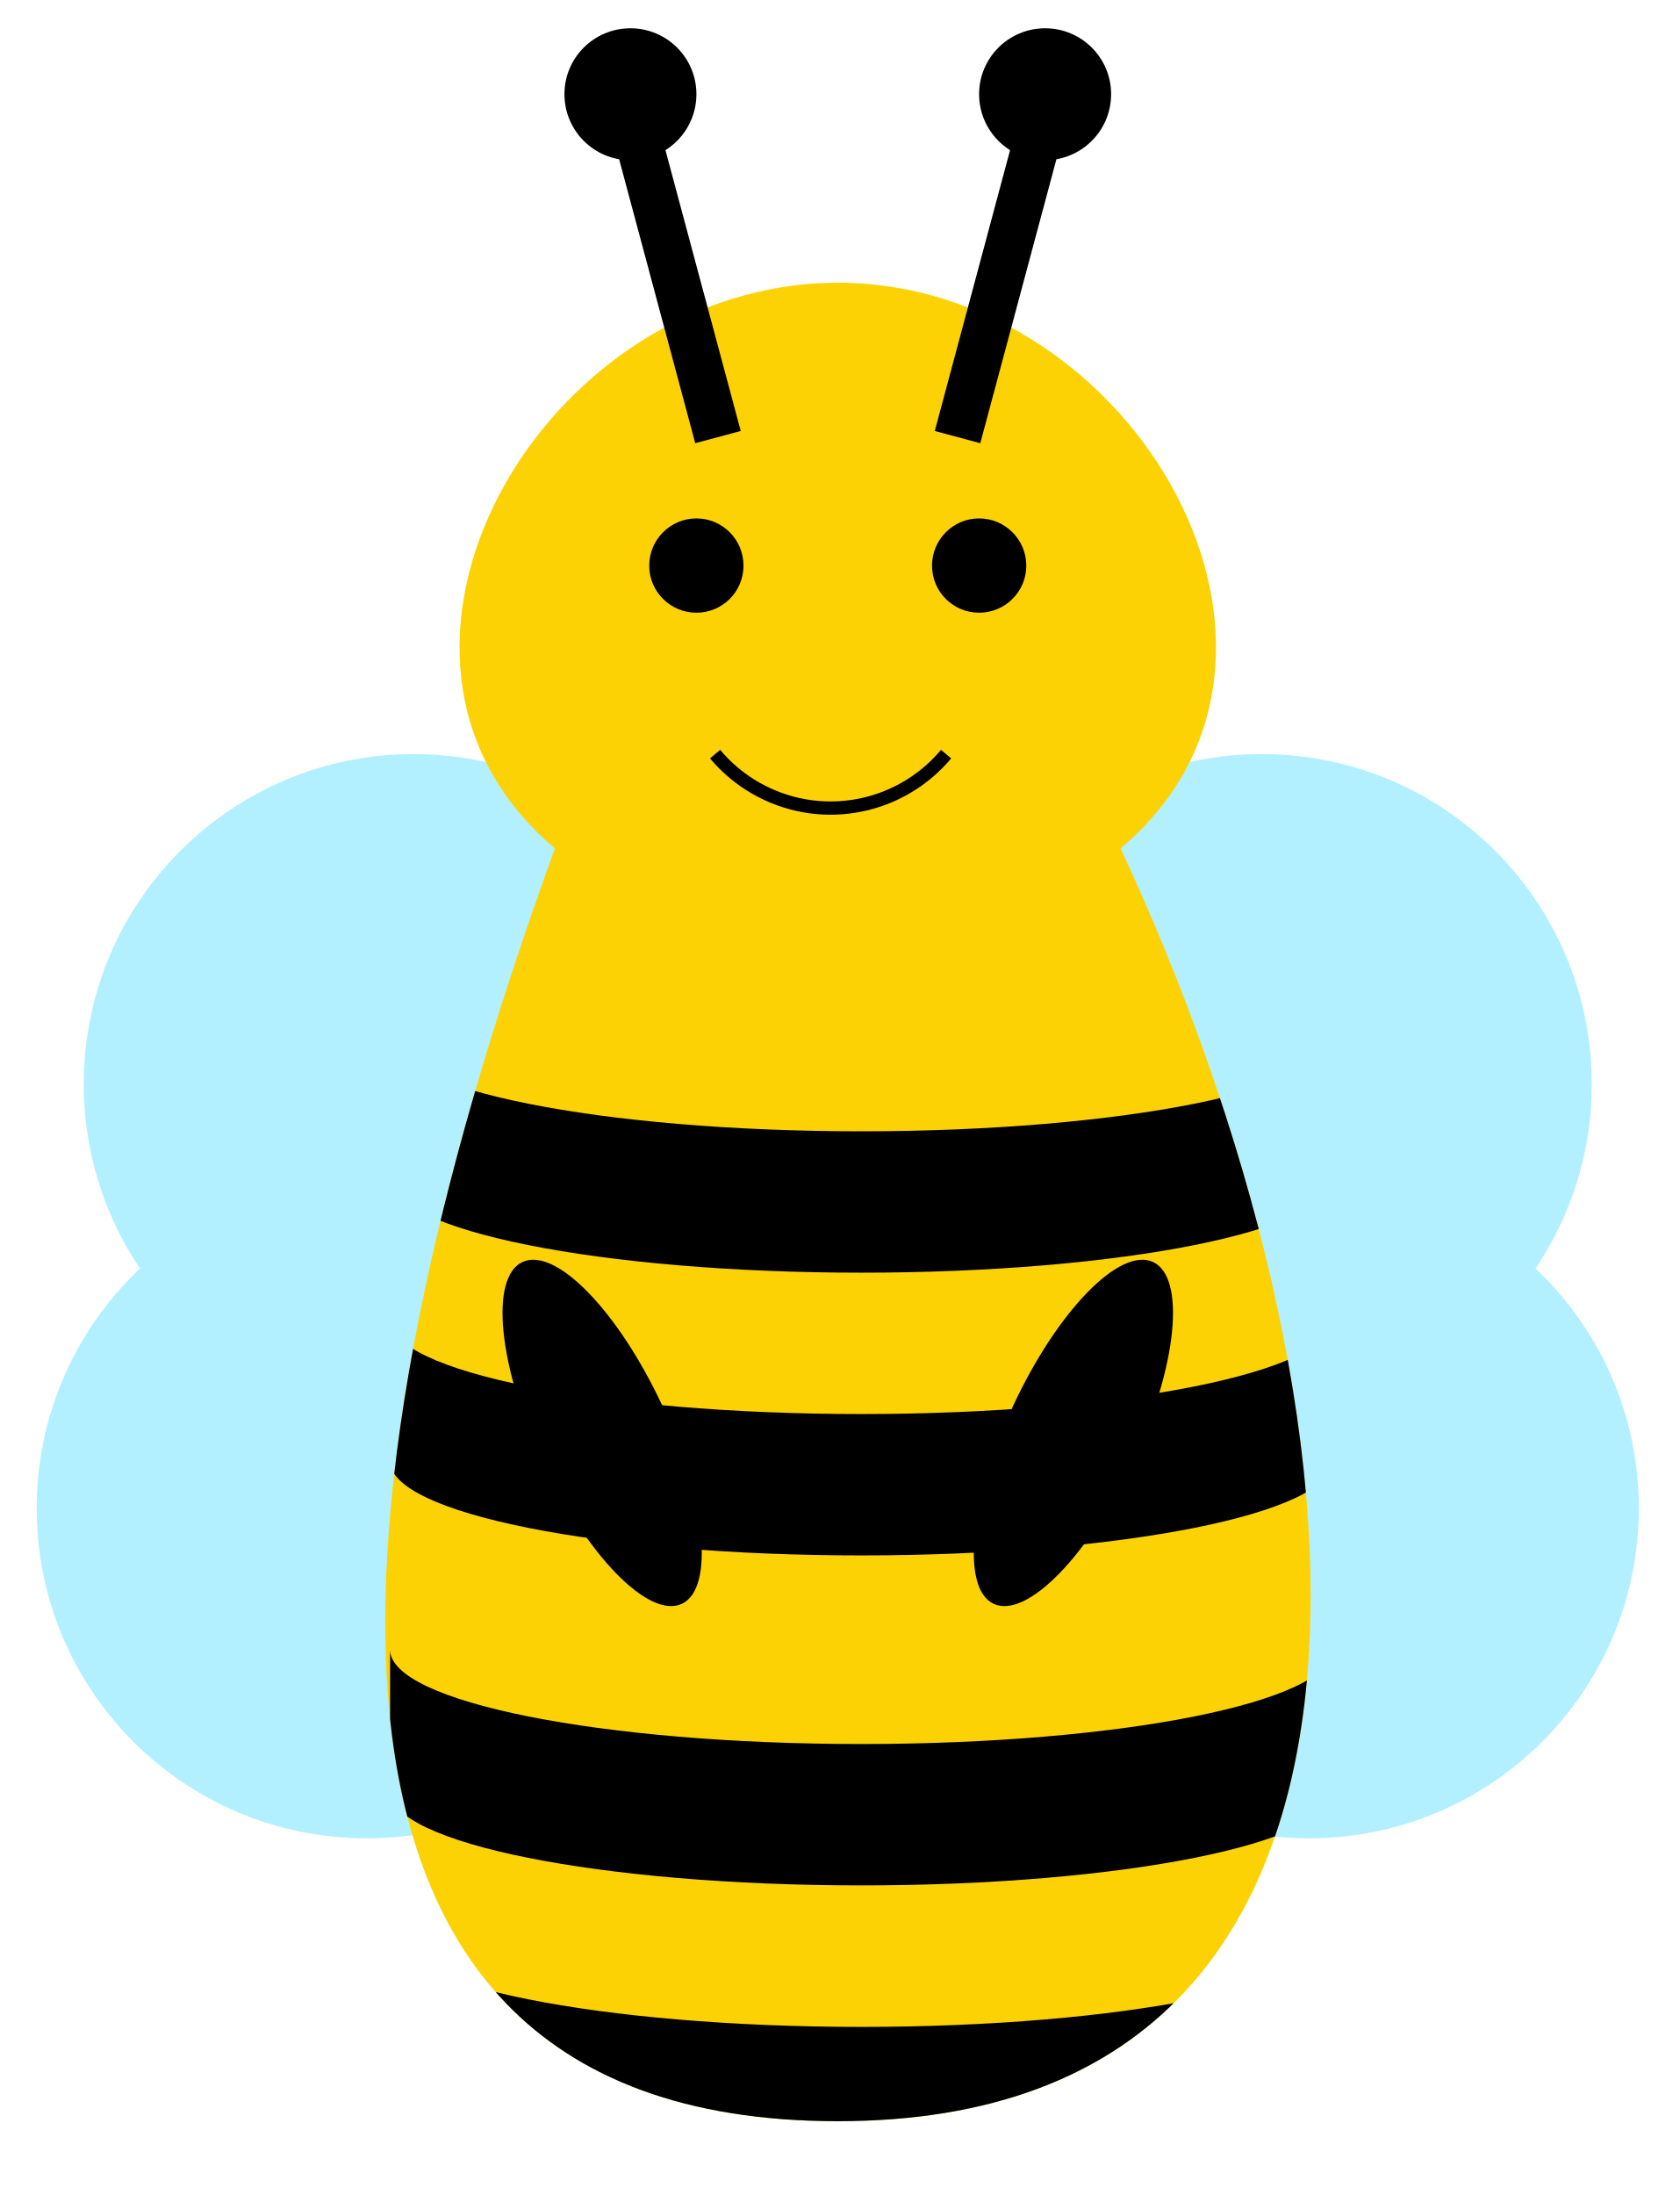
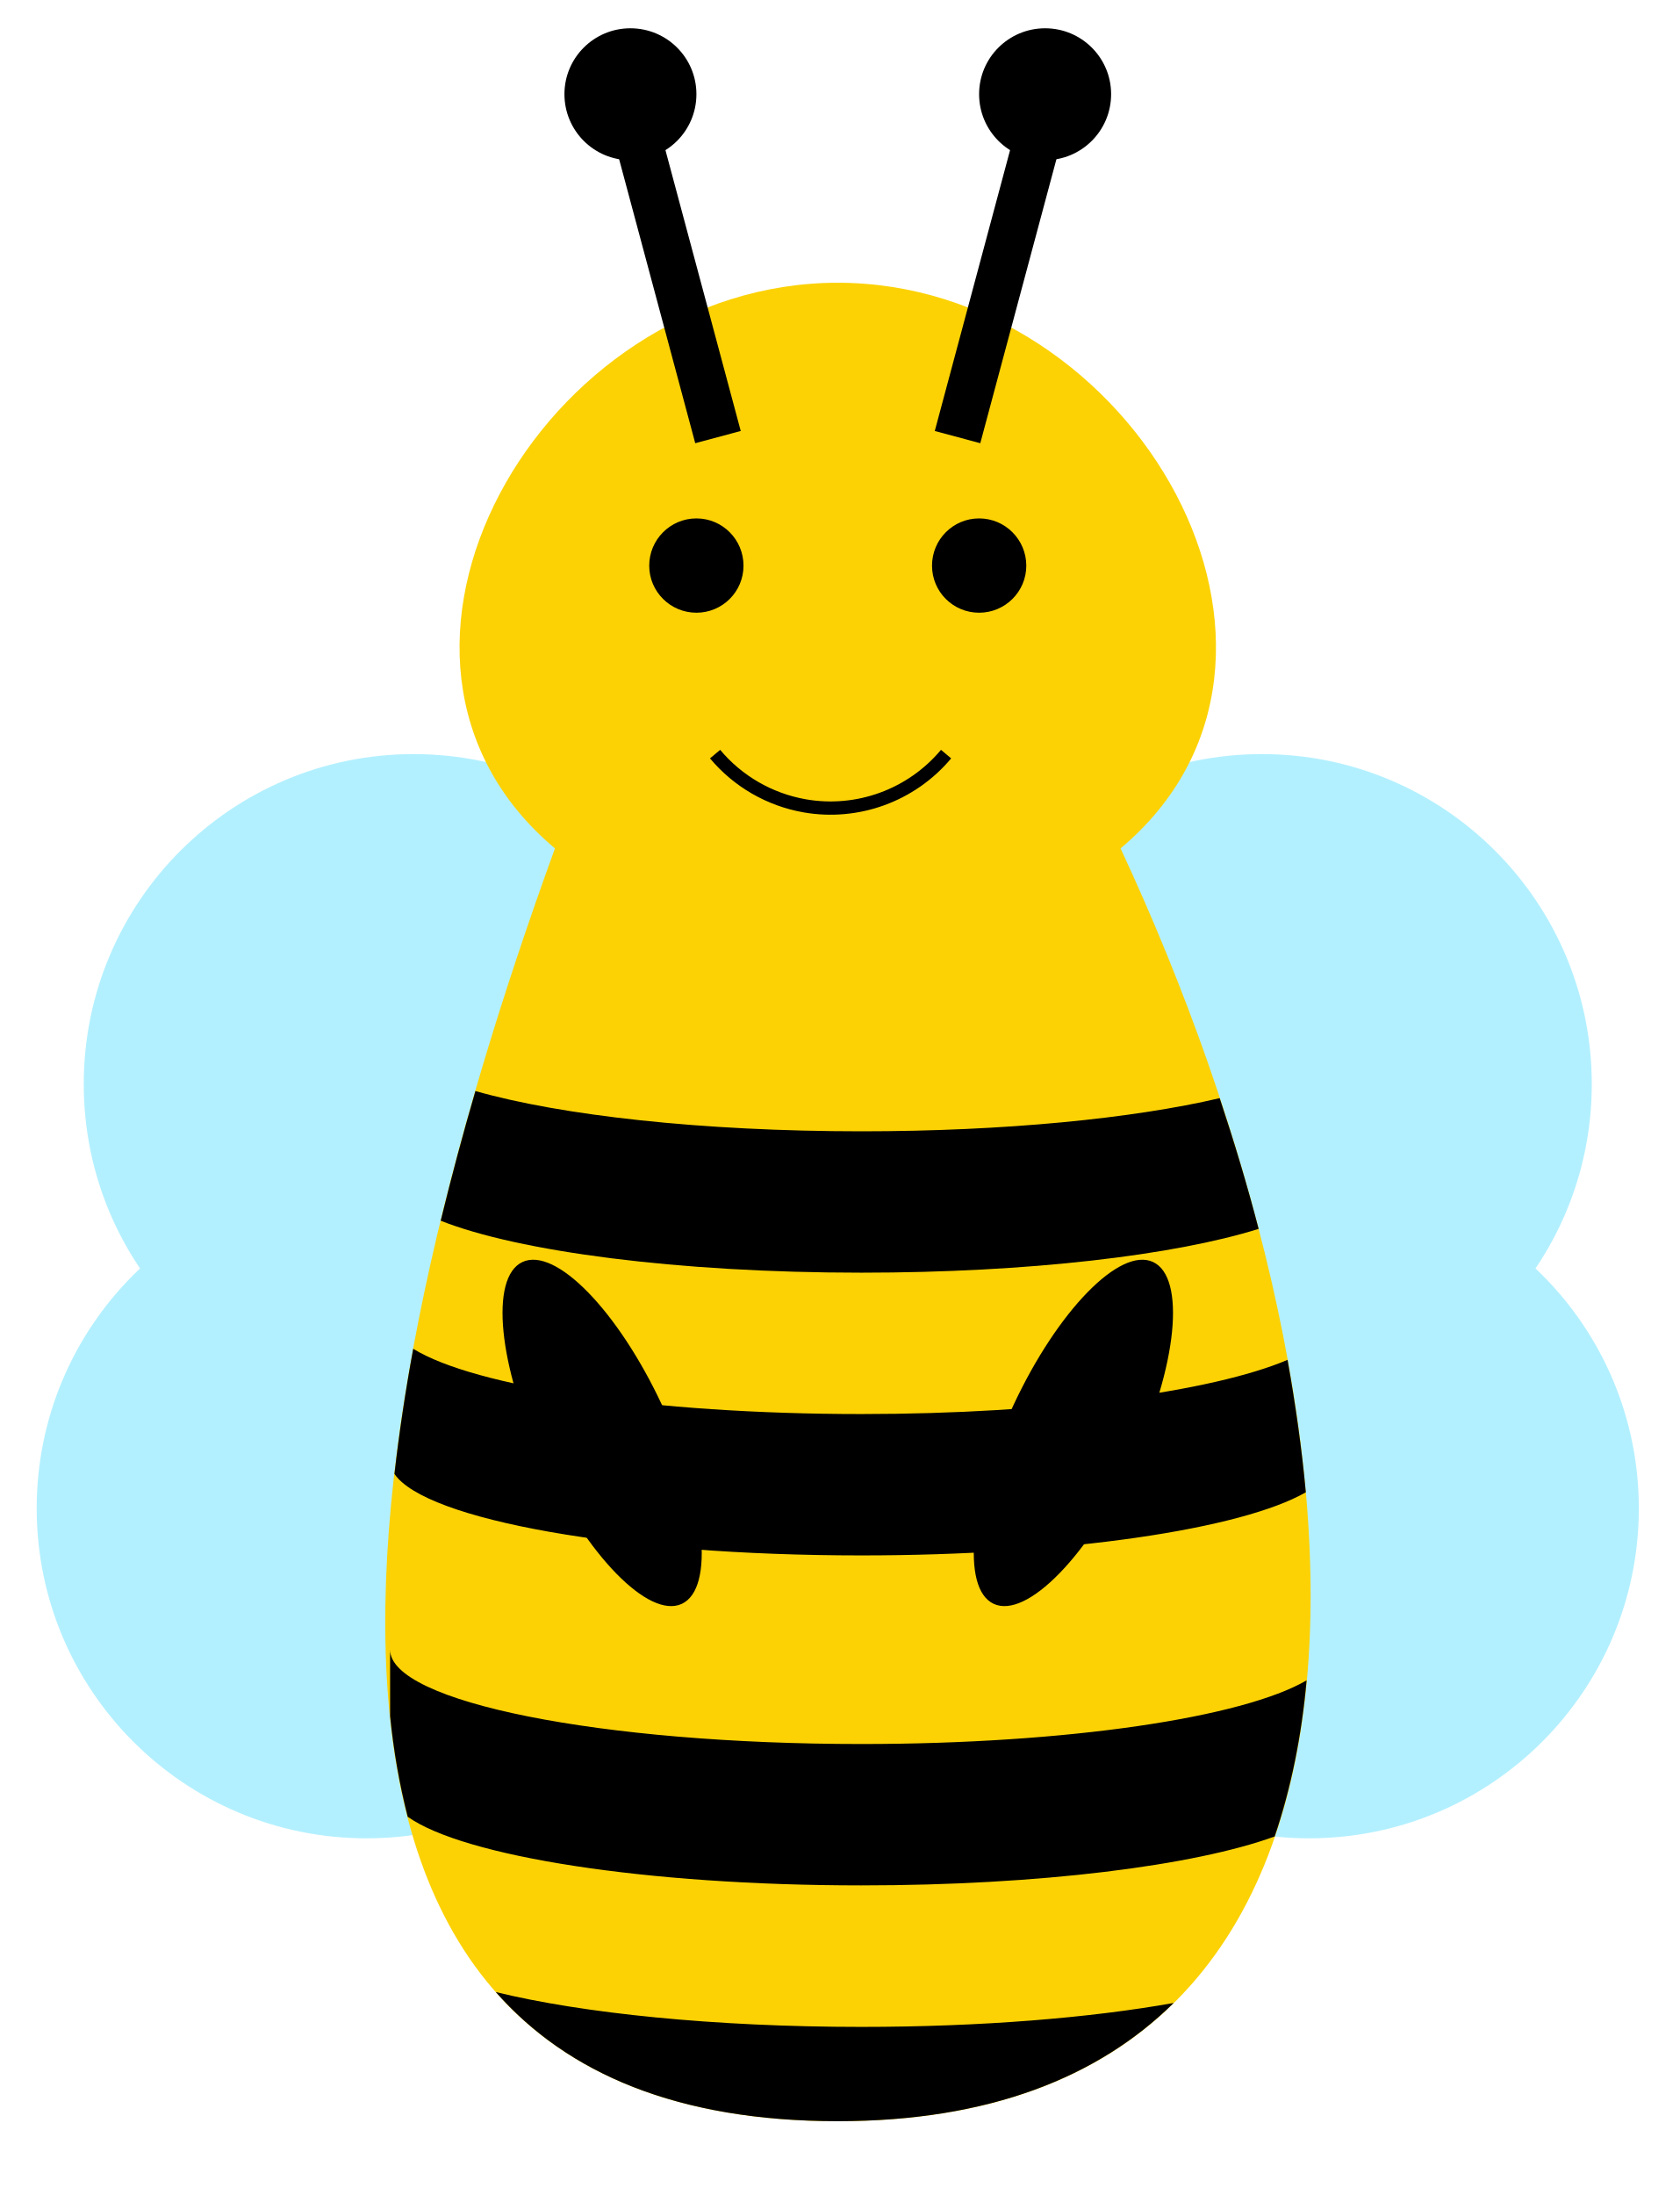
<svg xmlns="http://www.w3.org/2000/svg" width="49.89" height="65.196" viewBox="0 0 49.89 65.196">
-   <defs>
-     <clipPath id="clip-0">
-       <path clip-rule="nonzero" d="M 11 30 L 39 30 L 39 64 L 11 64 Z M 11 30 " />
-     </clipPath>
-     <clipPath id="clip-1">
-       <path clip-rule="nonzero" d="M 24.891 8.398 C 16.066 8.398 9.73 19.527 16.488 25.199 C 10.27 42.289 6.707 63.004 24.891 63.004 C 43.074 63.004 40.977 41.68 33.293 25.199 C 40.051 19.527 33.715 8.398 24.891 8.398 Z M 24.891 8.398 " />
-     </clipPath>
-   </defs>
  <path fill-rule="nonzero" fill="rgb(70%, 93.999%, 100%)" fill-opacity="1" d="M 47.293 32.199 C 47.293 26.789 42.902 22.398 37.492 22.398 C 32.078 22.398 27.691 26.789 27.691 32.199 C 27.691 37.613 32.078 42 37.492 42 C 42.902 42 47.293 37.613 47.293 32.199 Z M 48.691 44.801 C 48.691 39.387 44.305 35 38.891 35 C 33.48 35 29.09 39.387 29.09 44.801 C 29.09 50.215 33.48 54.602 38.891 54.602 C 44.305 54.602 48.691 50.215 48.691 44.801 Z M 48.691 44.801 " />
  <path fill-rule="nonzero" fill="rgb(70%, 93.999%, 100%)" fill-opacity="1" d="M 22.09 32.199 C 22.09 26.789 17.703 22.398 12.289 22.398 C 6.879 22.398 2.488 26.789 2.488 32.199 C 2.488 37.613 6.879 42 12.289 42 C 17.703 42 22.09 37.613 22.09 32.199 Z M 20.691 44.801 C 20.691 39.387 16.305 35 10.891 35 C 5.477 35 1.09 39.387 1.09 44.801 C 1.09 50.215 5.477 54.602 10.891 54.602 C 16.305 54.602 20.691 50.215 20.691 44.801 Z M 20.691 44.801 " />
  <path fill-rule="nonzero" fill="rgb(98.941%, 82.312%, 2.116%)" fill-opacity="1" d="M 24.891 8.398 C 16.066 8.398 9.73 19.527 16.488 25.199 C 10.27 42.289 6.707 63.004 24.891 63.004 C 43.074 63.004 40.977 41.68 33.293 25.199 C 40.051 19.527 33.715 8.398 24.891 8.398 Z M 24.891 8.398 " />
-   <g clip-path="url(#clip-0)">
-     <g clip-path="url(#clip-1)">
-       <path fill-rule="nonzero" fill="rgb(0%, 0%, 0%)" fill-opacity="1" d="M 11.59 30.801 C 11.59 32.348 17.859 33.602 25.59 33.602 C 33.324 33.602 39.59 32.348 39.59 30.801 L 39.59 35 C 39.59 36.547 33.324 37.801 25.59 37.801 C 17.859 37.801 11.59 36.547 11.59 35 Z M 11.59 39.199 C 11.59 40.746 17.859 42 25.59 42 C 33.324 42 39.59 40.746 39.59 39.199 L 39.59 43.402 C 39.59 44.949 33.324 46.199 25.59 46.199 C 17.859 46.199 11.59 44.949 11.59 43.402 Z M 11.59 49 C 11.59 50.547 17.859 51.801 25.59 51.801 C 33.324 51.801 39.59 50.547 39.59 49 L 39.59 53.203 C 39.59 54.75 33.324 56 25.59 56 C 17.859 56 11.59 54.75 11.59 53.203 Z M 11.59 57.402 C 11.59 58.949 17.859 60.203 25.59 60.203 C 33.324 60.203 39.59 58.949 39.59 57.402 L 39.59 61.602 C 39.59 63.148 33.324 64.402 25.59 64.402 C 17.859 64.402 11.59 63.148 11.59 61.602 Z M 11.59 57.402 " />
-     </g>
-   </g>
+   <path fill-rule="nonzero" fill="rgb(0%, 0%, 0%)" fill-opacity="1" d="M 14.125 32.406 C 13.75 33.691 13.406 34.977 13.094 36.258 C 15.398 37.172 20.121 37.801 25.59 37.801 C 30.559 37.801 34.91 37.281 37.395 36.5 C 37.059 35.207 36.668 33.91 36.238 32.617 C 33.672 33.219 29.859 33.602 25.59 33.602 C 20.844 33.602 16.656 33.129 14.125 32.406 Z M 12.277 40.062 C 12.043 41.324 11.859 42.562 11.719 43.777 C 12.641 45.145 18.496 46.199 25.59 46.199 C 31.703 46.199 36.891 45.418 38.797 44.324 C 38.68 43.039 38.492 41.723 38.254 40.391 C 36.016 41.34 31.195 42 25.59 42 C 19.367 42 14.098 41.188 12.277 40.062 Z M 11.59 49 L 11.59 50.969 C 11.695 52.016 11.871 53.016 12.113 53.961 C 13.766 55.137 19.172 56 25.59 56 C 30.887 56 35.488 55.414 37.871 54.547 C 38.355 53.121 38.672 51.57 38.82 49.91 C 36.93 51.012 31.73 51.801 25.59 51.801 C 17.859 51.801 11.59 50.551 11.59 49 Z M 14.73 59.168 C 16.852 61.578 20.121 63.004 24.891 63.004 C 29.379 63.004 32.633 61.699 34.871 59.492 C 32.398 59.934 29.156 60.203 25.59 60.203 C 21.207 60.203 17.301 59.797 14.73 59.168 Z M 14.73 59.168 " />
  <path fill-rule="nonzero" fill="rgb(0%, 0%, 0%)" fill-opacity="1" d="M 22.09 16.801 C 22.09 16.027 21.465 15.398 20.691 15.398 C 19.918 15.398 19.289 16.027 19.289 16.801 C 19.289 17.574 19.918 18.199 20.691 18.199 C 21.465 18.199 22.09 17.574 22.09 16.801 Z M 22.09 16.801 " />
  <path fill-rule="nonzero" fill="rgb(0%, 0%, 0%)" fill-opacity="1" d="M 30.492 16.801 C 30.492 16.027 29.863 15.398 29.09 15.398 C 28.316 15.398 27.691 16.027 27.691 16.801 C 27.691 17.574 28.316 18.199 29.09 18.199 C 29.863 18.199 30.492 17.574 30.492 16.801 Z M 30.492 16.801 " />
  <path fill-rule="nonzero" fill="rgb(0%, 0%, 0%)" fill-opacity="1" d="M 19.668 41.73 C 18.359 38.93 16.504 37.027 15.523 37.484 C 14.543 37.941 14.805 40.586 16.113 43.391 C 17.422 46.191 19.277 48.094 20.258 47.637 C 21.238 47.18 20.973 44.535 19.668 41.73 Z M 19.668 41.73 " />
  <path fill-rule="nonzero" fill="rgb(0%, 0%, 0%)" fill-opacity="1" d="M 33.668 43.391 C 34.977 40.586 35.238 37.941 34.258 37.484 C 33.277 37.027 31.422 38.93 30.113 41.73 C 28.809 44.535 28.543 47.18 29.523 47.637 C 30.504 48.094 32.359 46.191 33.668 43.391 Z M 33.668 43.391 " />
  <path fill="none" stroke-width="0.399" stroke-linecap="butt" stroke-linejoin="miter" stroke="rgb(0%, 0%, 0%)" stroke-opacity="1" stroke-miterlimit="10" d="M 3.258 45.356 C 2.218 44.115 0.593 43.521 -1.001 43.802 C -2.052 43.988 -3.005 44.538 -3.69 45.356 " transform="matrix(0.987818, 0, 0, -0.987818, 24.89067, 67.20226)" />
  <path fill-rule="nonzero" fill="rgb(0%, 0%, 0%)" fill-opacity="1" d="M 20.656 13.164 L 17.973 3.156 L 19.324 2.793 L 22.008 12.801 Z M 20.656 13.164 " />
  <path fill-rule="nonzero" fill="rgb(0%, 0%, 0%)" fill-opacity="1" d="M 29.125 13.164 L 31.809 3.156 L 30.457 2.793 L 27.773 12.801 Z M 29.125 13.164 " />
  <path fill-rule="nonzero" fill="rgb(0%, 0%, 0%)" fill-opacity="1" d="M 20.691 2.797 C 20.691 1.715 19.812 0.84 18.73 0.84 C 17.648 0.84 16.77 1.715 16.77 2.797 C 16.77 3.883 17.648 4.758 18.73 4.758 C 19.812 4.758 20.691 3.883 20.691 2.797 Z M 20.691 2.797 " />
  <path fill-rule="nonzero" fill="rgb(0%, 0%, 0%)" fill-opacity="1" d="M 33.012 2.797 C 33.012 1.715 32.133 0.84 31.051 0.84 C 29.969 0.84 29.09 1.715 29.09 2.797 C 29.09 3.883 29.969 4.758 31.051 4.758 C 32.133 4.758 33.012 3.883 33.012 2.797 Z M 33.012 2.797 " />
</svg>
